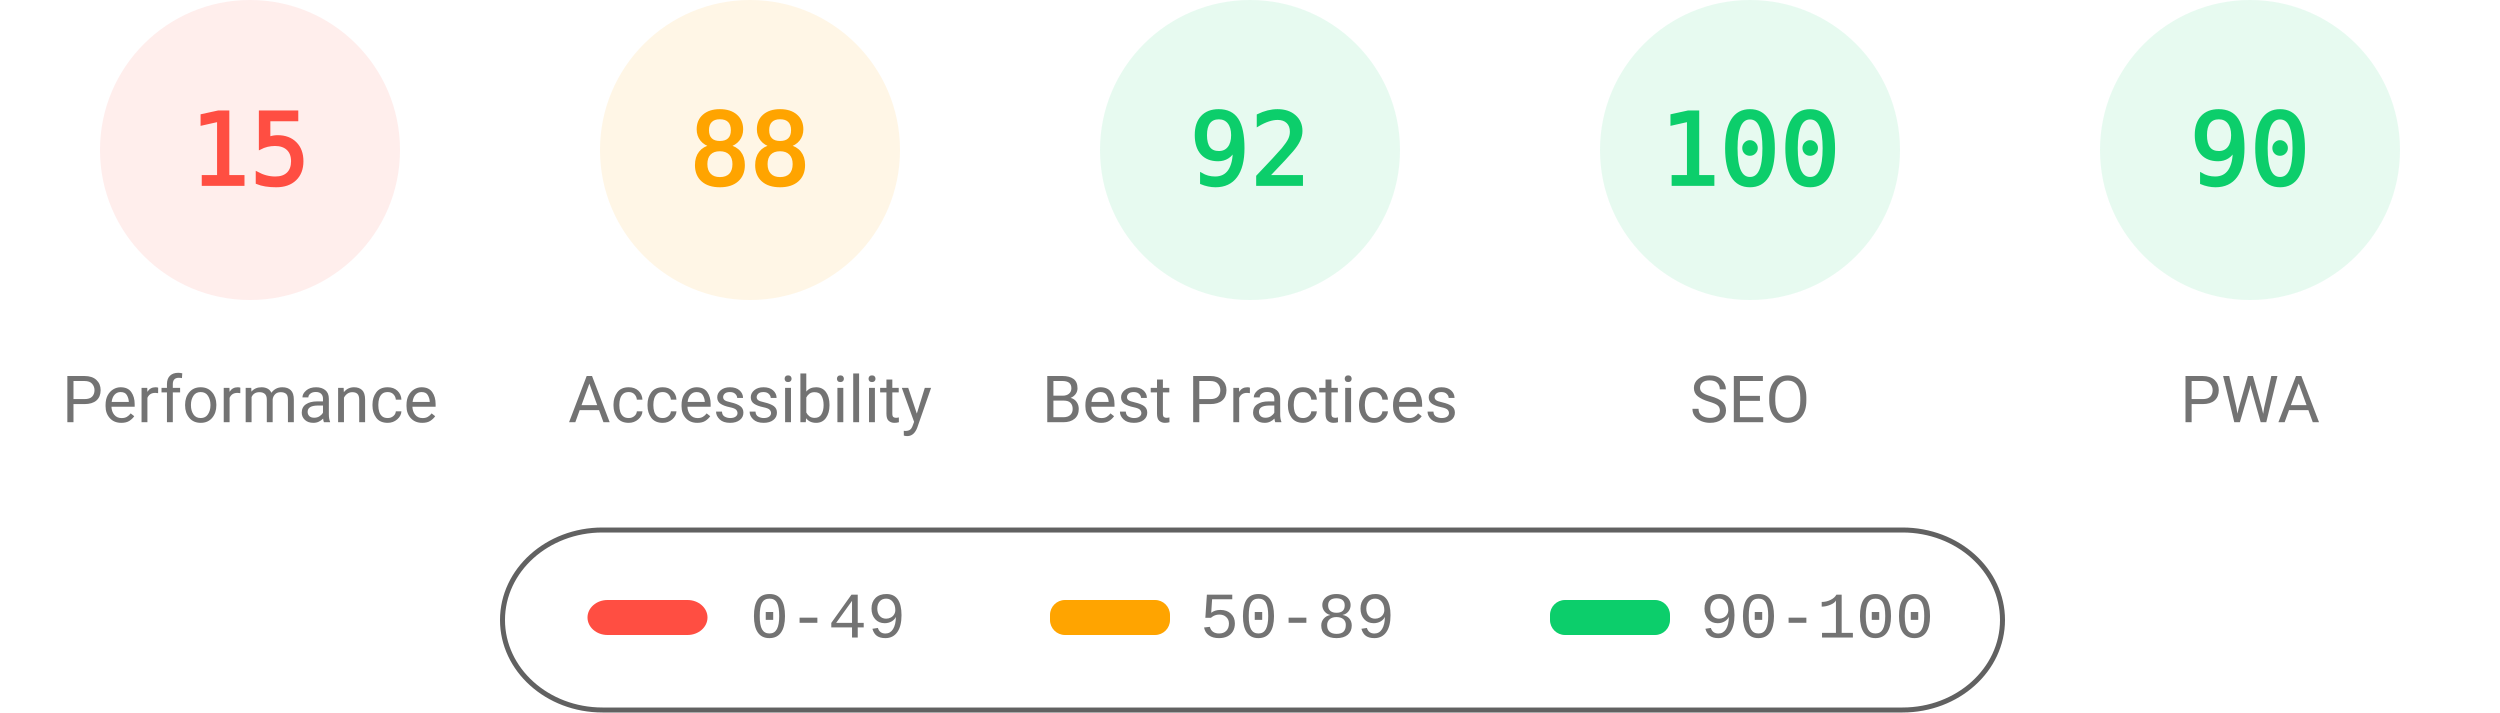
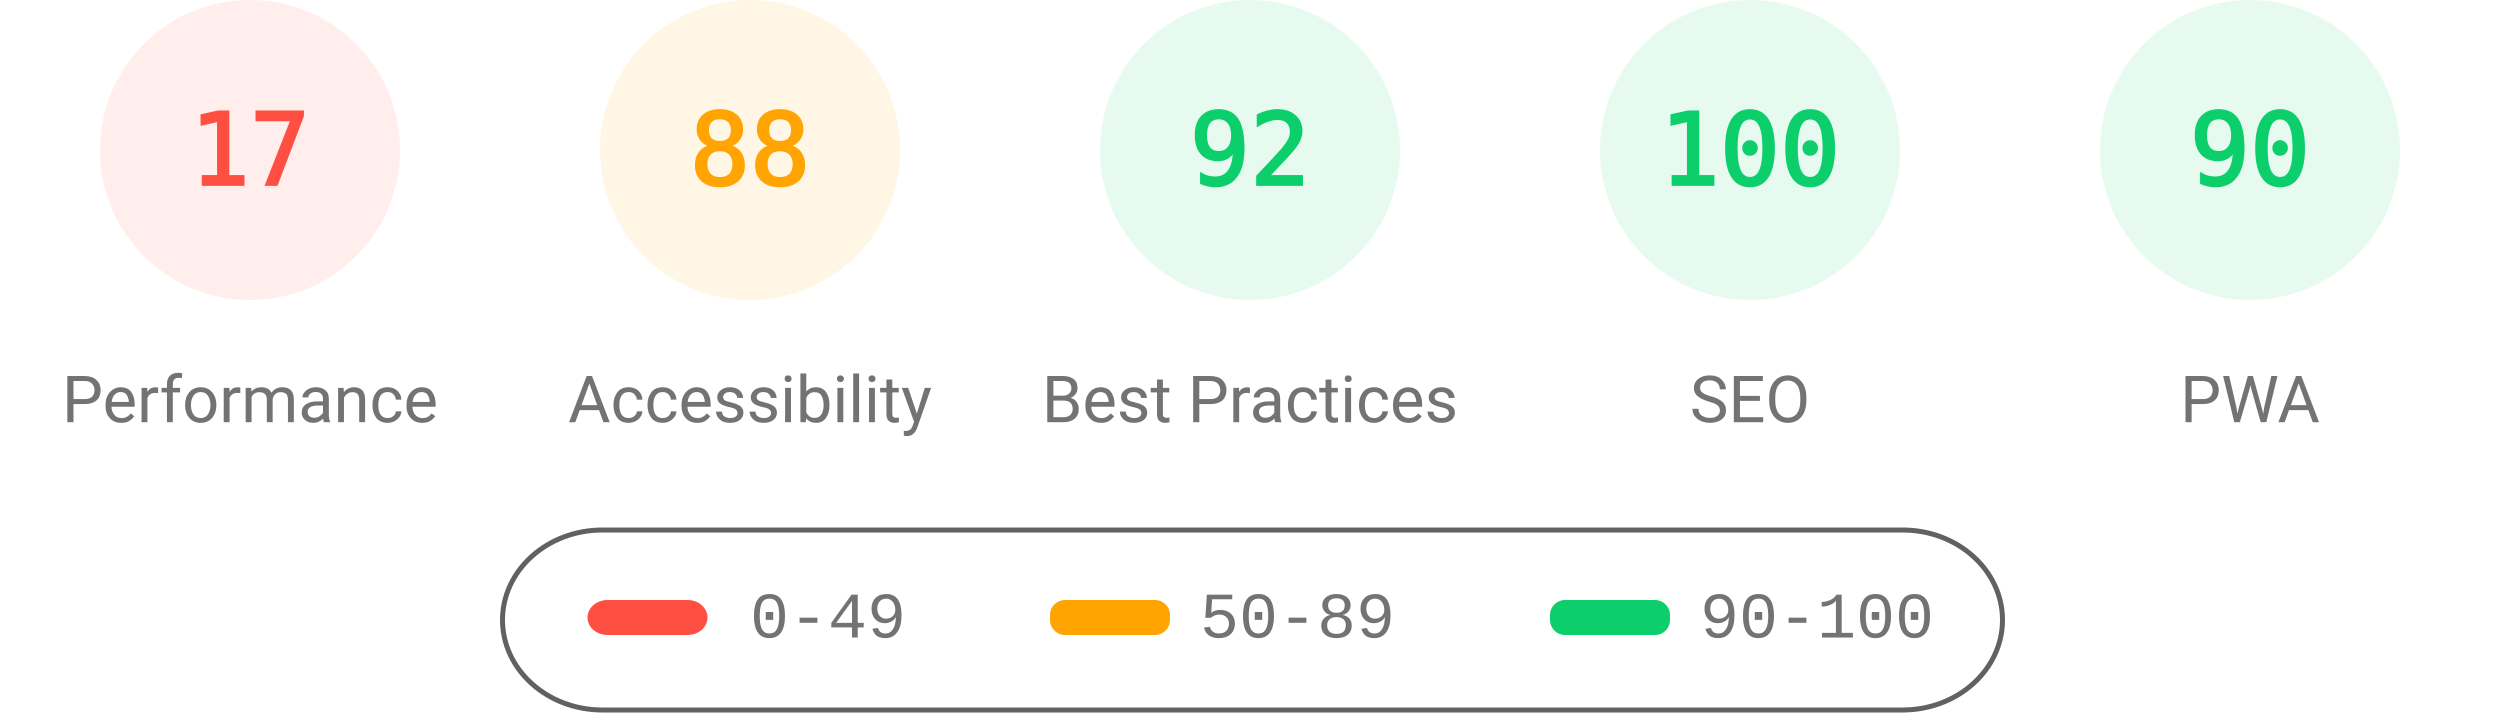
<svg xmlns="http://www.w3.org/2000/svg" fill="none" width="1000" height="285">
  <style>.gauge-base{opacity:.1}.gauge-arc{fill:none;animation-delay:250ms;stroke-linecap:round;transform:rotate(-90deg);transform-origin:100px 60px;animation:load-gauge 1s ease forwards}.guage-text{font-size:40px;font-family:monospace;text-align:center}.guage-red{color:#ff4e42;fill:#ff4e42;stroke:#ff4e42}.guage-orange{color:#ffa400;fill:#ffa400;stroke:#ffa400}.guage-green{color:#0cce6b;fill:#0cce6b;stroke:#0cce6b}.guage-undefined{color:#5c5c5c;fill:#5c5c5c;stroke:#5c5c5c}.guage-title{color:#737373;fill:#737373;stroke:none;font-size:26px;line-height:26px;font-family:Roboto,Halvetica,Arial,sans-serif}@keyframes load-gauge{from{stroke-dasharray:0 352.858}}</style>
  <svg class="guage-div guage-perf guage-red" viewBox="0 0 200 200" width="200" height="200">
    <circle class="gauge-base" r="56" cx="100" cy="60" stroke-width="8" />
-     <circle class="gauge-arc guage-arc-1" r="56" cx="100" cy="60" stroke-width="8" style="stroke-dasharray:52.779,351.858" />
-     <text class="guage-text" x="100" y="60" alignment-baseline="central" dominant-baseline="central" text-anchor="middle">15</text>
+     <circle class="gauge-arc guage-arc-1" r="56" cx="100" cy="60" stroke-width="8" style="stroke-dasharray:59.816,351.858" />
+     <text class="guage-text" x="100" y="60" alignment-baseline="central" dominant-baseline="central" text-anchor="middle">17</text>
    <text class="guage-title" x="100" y="160" alignment-baseline="central" dominant-baseline="central" text-anchor="middle">Performance</text>
  </svg>
  <svg class="guage-div guage-acc guage-orange" viewBox="0 0 200 200" width="200" height="200" x="200">
    <circle class="gauge-base" r="56" cx="100" cy="60" stroke-width="8" />
    <circle class="gauge-arc guage-arc-2" r="56" cx="100" cy="60" stroke-width="8" style="stroke-dasharray:309.635,351.858" />
    <text class="guage-text" x="100" y="60" alignment-baseline="central" dominant-baseline="central" text-anchor="middle">88</text>
    <text class="guage-title" x="100" y="160" alignment-baseline="central" dominant-baseline="central" text-anchor="middle">Accessibility</text>
  </svg>
  <svg class="guage-div guage-best guage-green" viewBox="0 0 200 200" width="200" height="200" x="400">
    <circle class="gauge-base" r="56" cx="100" cy="60" stroke-width="8" />
    <circle class="gauge-arc guage-arc-3" r="56" cx="100" cy="60" stroke-width="8" style="stroke-dasharray:323.709,351.858" />
    <text class="guage-text" x="100" y="60" alignment-baseline="central" dominant-baseline="central" text-anchor="middle">92</text>
    <text class="guage-title" x="100" y="160" alignment-baseline="central" dominant-baseline="central" text-anchor="middle">Best Practices</text>
  </svg>
  <svg class="guage-div guage-seo guage-green" viewBox="0 0 200 200" width="200" height="200" x="600">
    <circle class="gauge-base" r="56" cx="100" cy="60" stroke-width="8" />
    <circle class="gauge-arc guage-arc-4" r="56" cx="100" cy="60" stroke-width="8" style="stroke-dasharray:351.858,351.858" />
    <text class="guage-text" x="100" y="60" alignment-baseline="central" dominant-baseline="central" text-anchor="middle">100</text>
    <text class="guage-title" x="100" y="160" alignment-baseline="central" dominant-baseline="central" text-anchor="middle">SEO</text>
  </svg>
  <svg class="guage-div guage-pwa guage-green" viewBox="0 0 200 200" width="200" height="200" x="800">
    <circle class="gauge-base" r="56" cx="100" cy="60" stroke-width="8" />
    <circle class="gauge-arc guage-arc-4" r="56" cx="100" cy="60" stroke-width="8" style="stroke-dasharray:316.672,351.858" />
    <text class="guage-text" x="100" y="60" alignment-baseline="central" dominant-baseline="central" text-anchor="middle">90</text>
    <text class="guage-title" x="100" y="160" alignment-baseline="central" dominant-baseline="central" text-anchor="middle">PWA</text>
  </svg>
  <svg width="604" height="76" x="200" y="210">
    <path fill="none" id="canvas_background" d="M-1-1h604v80H-1z" />
    <rect fill-opacity="0" stroke="#616161" stroke-width="2" rx="40" id="svg_2" height="72" width="600" y="2" x="1" fill="#000" />
    <rect stroke="#000" rx="8" id="svg_3" height="14" width="48" y="30" x="35" stroke-opacity="null" stroke-width="0" fill="#ff4e42" />
    <rect stroke="#000" rx="6" id="svg_4" height="14" width="48" y="30" x="220" stroke-opacity="null" stroke-width="0" fill="#ffa400" />
    <rect stroke="#000" rx="6" id="svg_5" height="14" width="48" y="30" x="420" stroke-opacity="null" stroke-width="0" fill="#0cce6b" />
    <text xml:space="preserve" text-anchor="start" font-family="'Courier New', Courier, monospace" font-size="26" id="svg_6" y="45" x="100" stroke-opacity="null" stroke-width="0" stroke="#000" fill="#737373">0-49</text>
    <text xml:space="preserve" text-anchor="start" font-family="'Courier New', Courier, monospace" font-size="26" id="svg_7" y="45" x="280" stroke-opacity="null" stroke-width="0" stroke="#000" fill="#737373">50-89</text>
    <text xml:space="preserve" text-anchor="start" font-family="'Courier New', Courier, monospace" font-size="26" id="svg_8" y="45" x="480" stroke-opacity="null" stroke-width="0" stroke="#000" fill="#737373">90-100</text>
  </svg>
</svg>
